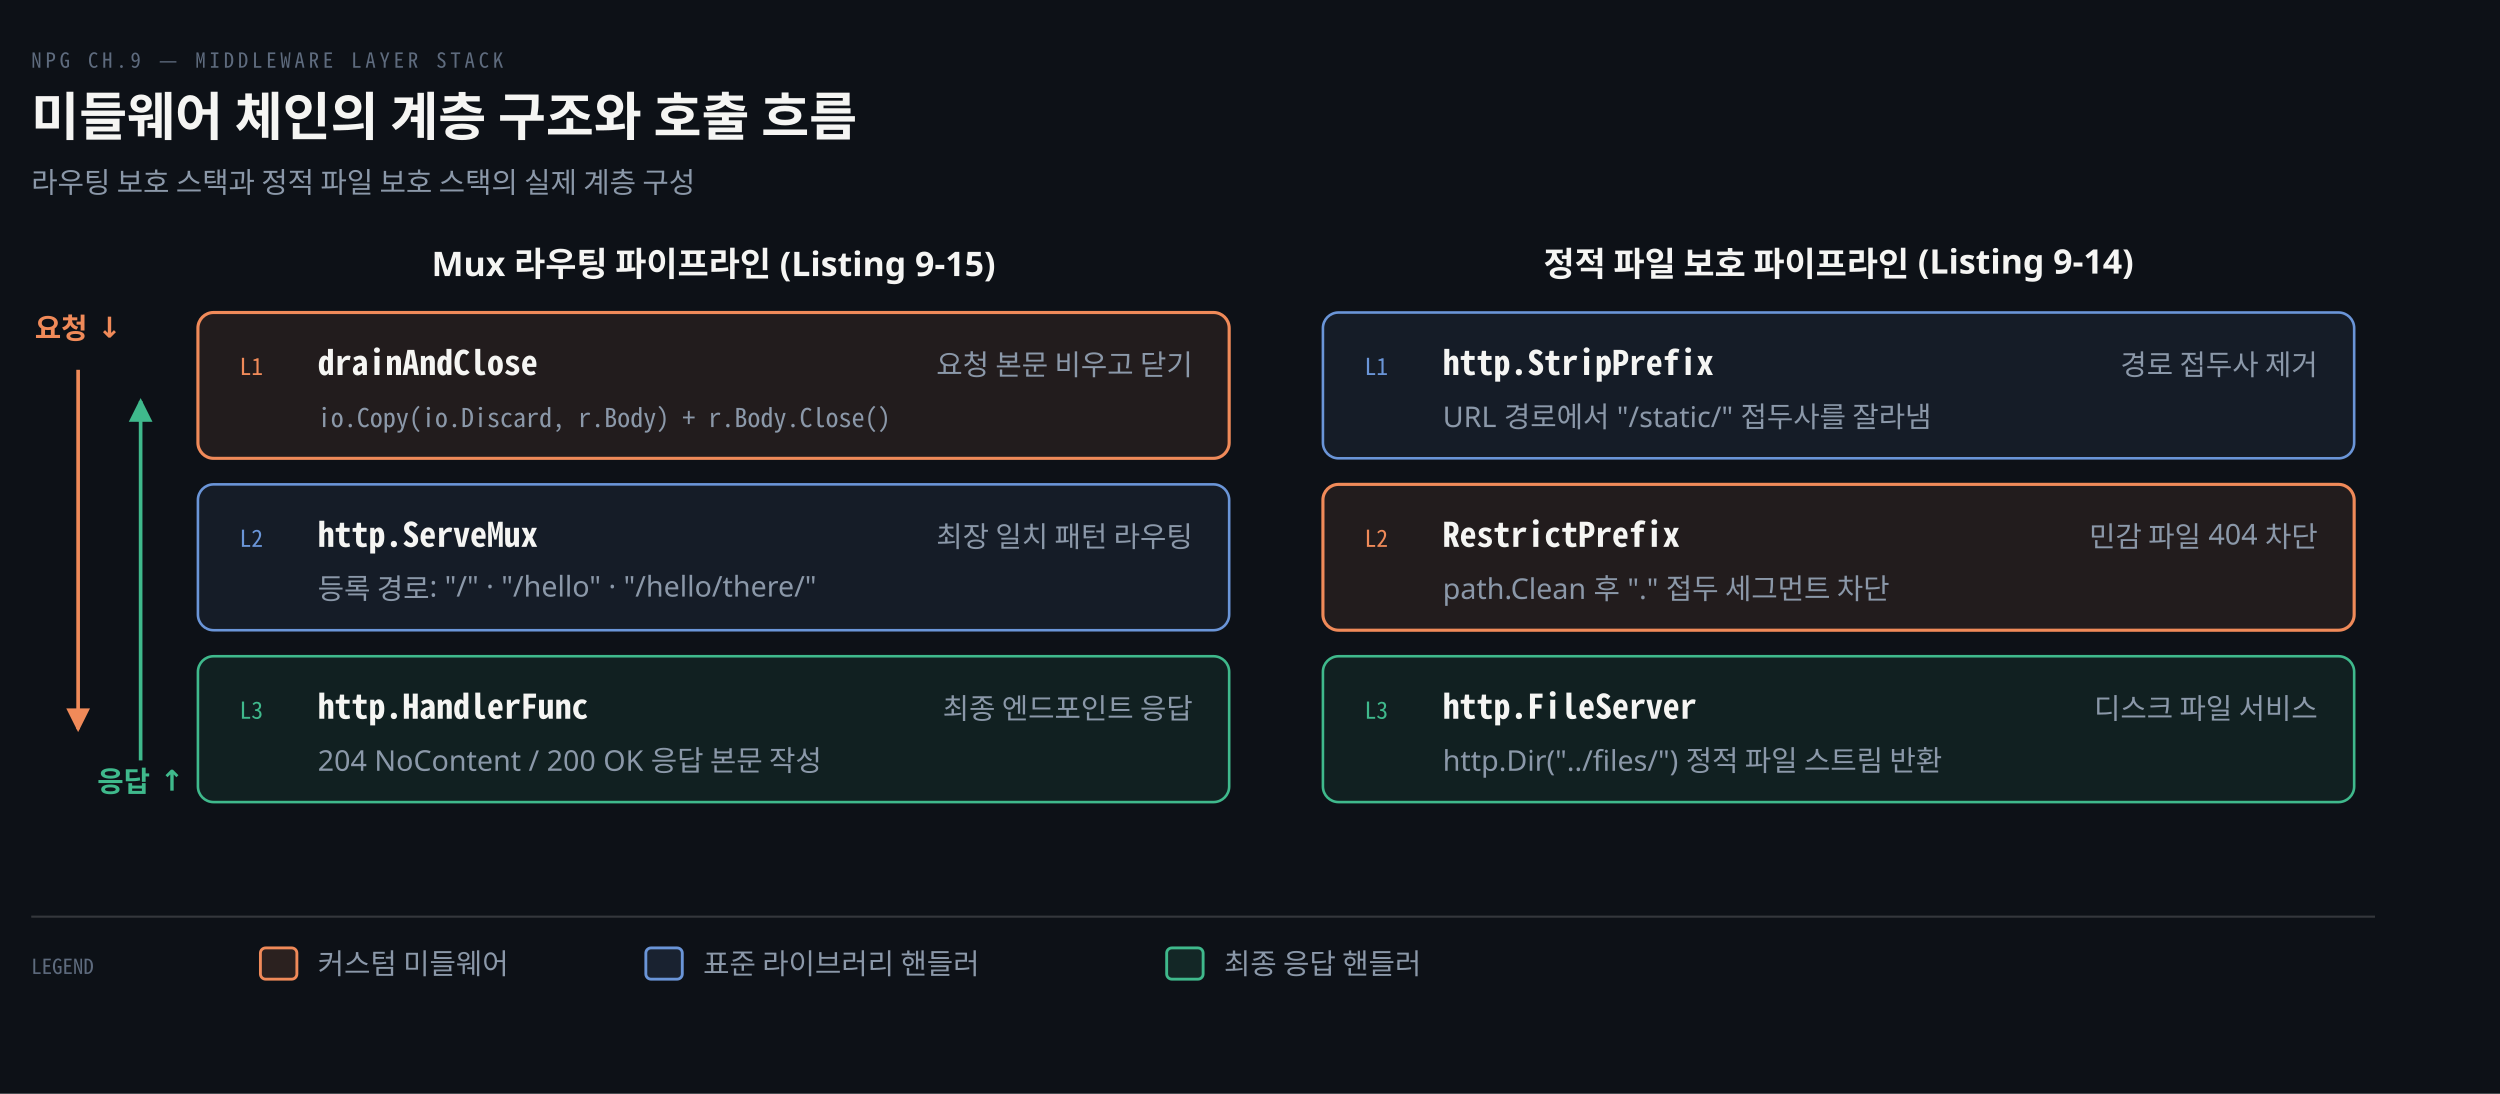
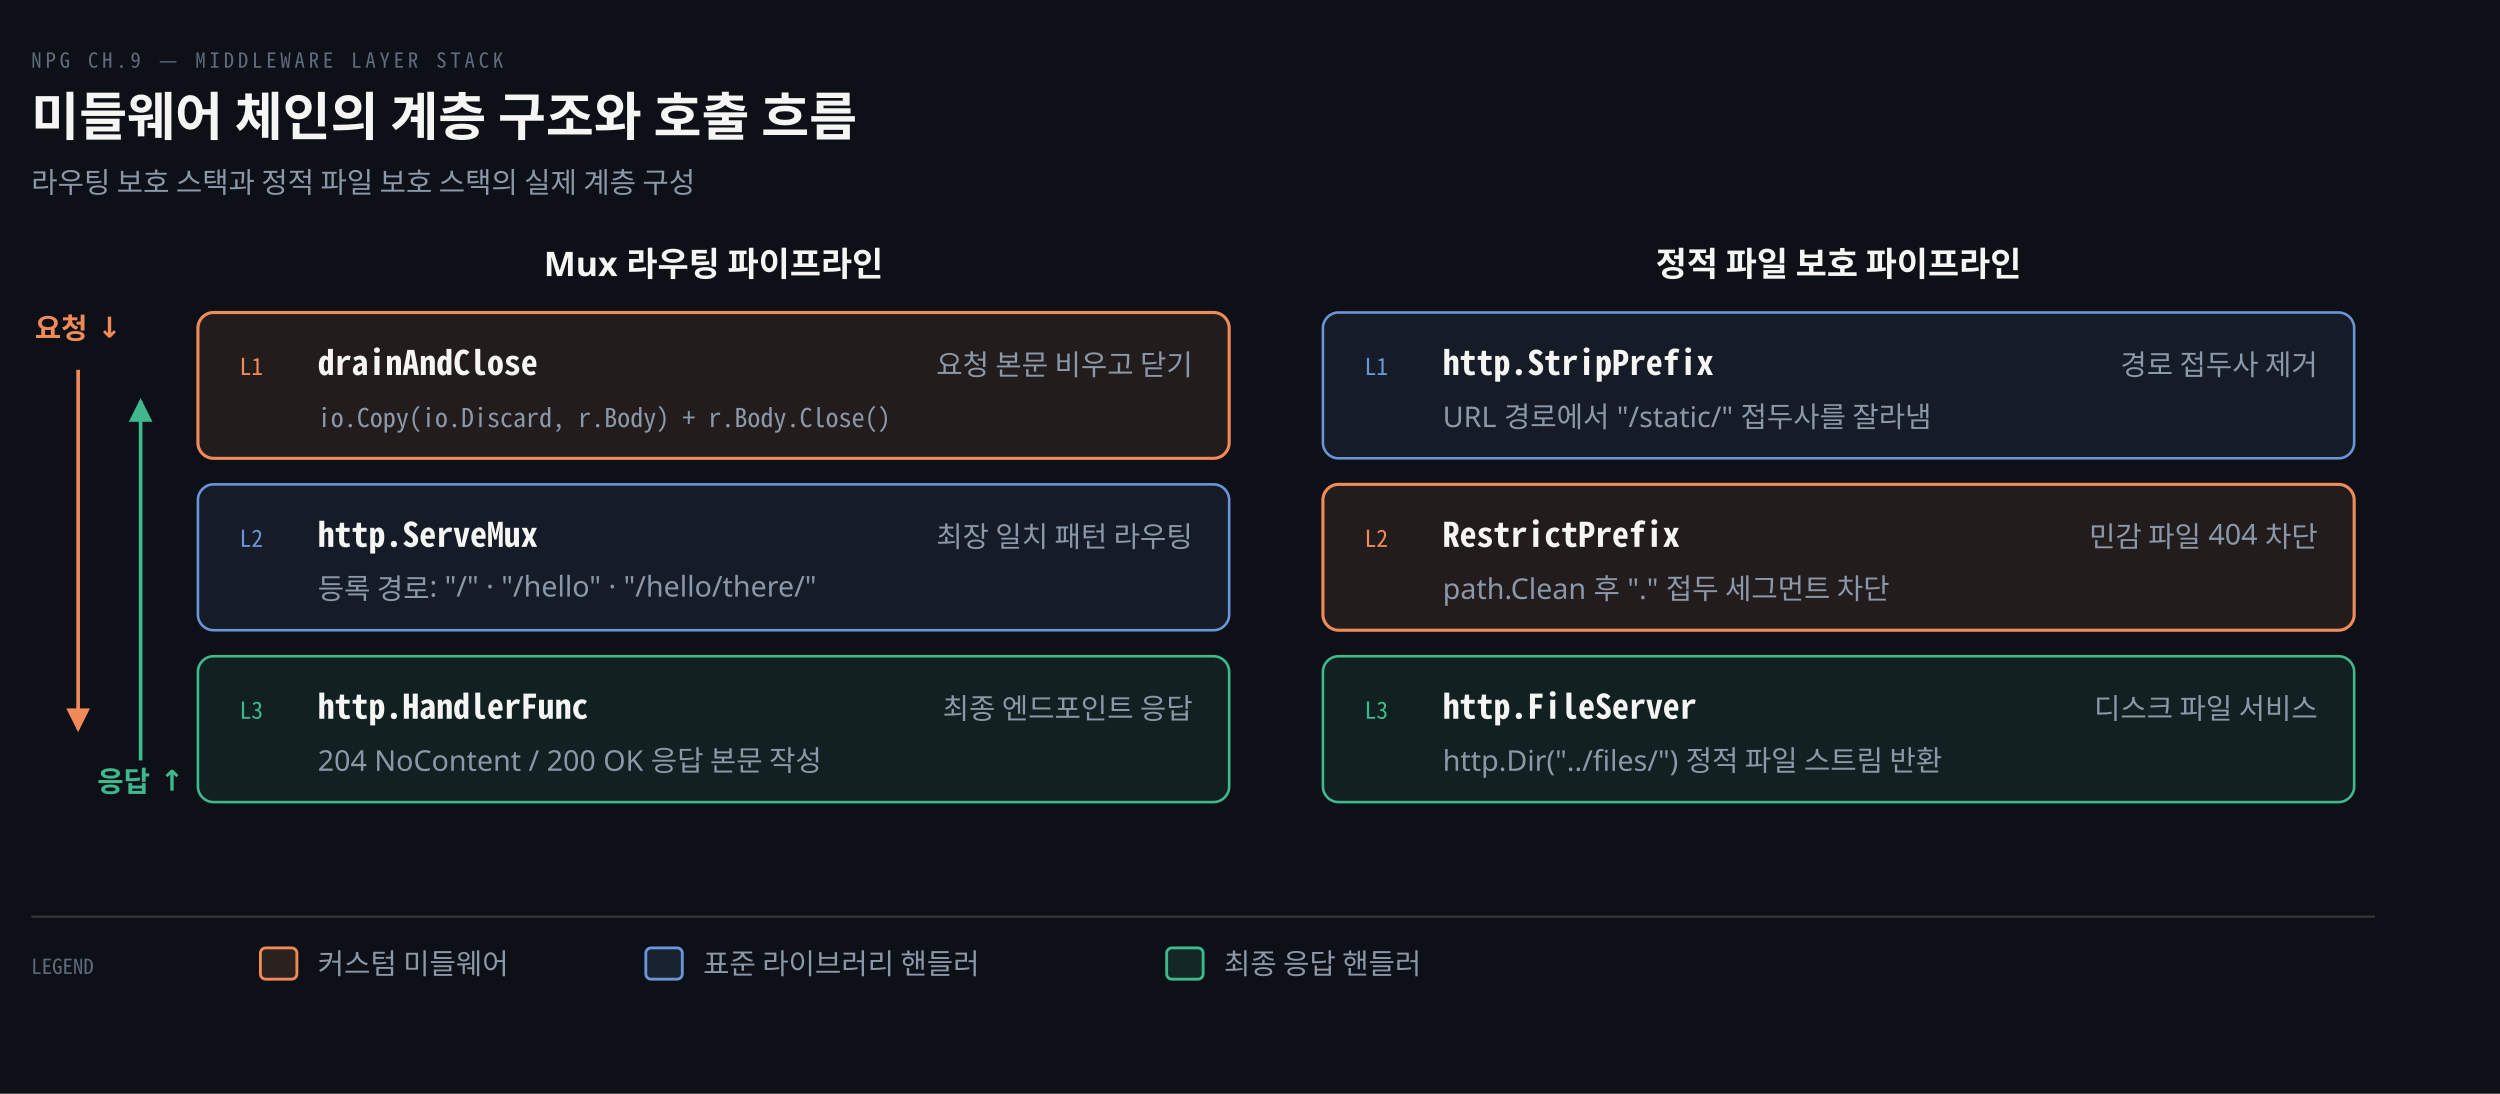
<svg xmlns="http://www.w3.org/2000/svg" viewBox="0 0 960 420" width="100%" role="img" aria-labelledby="dt dd">
  <defs>
    <marker id="ar" viewBox="0 0 8 8" refX="7" refY="4" markerWidth="6.5" markerHeight="6.5" orient="auto">
      <path d="M0 0 L8 4 L0 8 z" fill="#8B98A9" />
    </marker>
    <marker id="ok" viewBox="0 0 8 8" refX="7" refY="4" markerWidth="6.5" markerHeight="6.5" orient="auto">
      <path d="M0 0 L8 4 L0 8 z" fill="#3FB98C" />
    </marker>
    <marker id="warn" viewBox="0 0 8 8" refX="7" refY="4" markerWidth="6.5" markerHeight="6.5" orient="auto">
      <path d="M0 0 L8 4 L0 8 z" fill="#E3B341" />
    </marker>
    <marker id="bad" viewBox="0 0 8 8" refX="7" refY="4" markerWidth="6.5" markerHeight="6.5" orient="auto">
      <path d="M0 0 L8 4 L0 8 z" fill="#F0616D" />
    </marker>
    <marker id="info" viewBox="0 0 8 8" refX="7" refY="4" markerWidth="6.5" markerHeight="6.5" orient="auto">
      <path d="M0 0 L8 4 L0 8 z" fill="#6A95D8" />
    </marker>
    <marker id="acc" viewBox="0 0 8 8" refX="7" refY="4" markerWidth="6.5" markerHeight="6.5" orient="auto">
      <path d="M0 0 L8 4 L0 8 z" fill="#F08A59" />
    </marker>
    <marker id="soft" viewBox="0 0 8 8" refX="7" refY="4" markerWidth="6.5" markerHeight="6.5" orient="auto">
      <path d="M0 0 L8 4 L0 8 z" fill="#5E6B7E" />
    </marker>
  </defs>
  <rect width="960" height="420" fill="#0D1117" />
  <text x="12" y="26" font-family="'Geist Mono','Noto Sans Mono CJK KR',monospace" font-size="8" letter-spacing="0.18em" fill="#5E6B7E">NPG CH.9 — MIDDLEWARE LAYER STACK</text>
  <text x="12" y="52" font-family="'Geist','Apple SD Gothic Neo','Noto Sans KR','Malgun Gothic',sans-serif" font-size="20" font-weight="600" fill="#F5F5F3">미들웨어 체인의 계층 구조와 호출 흐름</text>
  <text x="12" y="74" font-family="'Geist','Apple SD Gothic Neo','Noto Sans KR','Malgun Gothic',sans-serif" font-size="11" fill="#8B98A9">라우팅 보호 스택과 정적 파일 보호 스택의 실제 계층 구성</text>
  <text x="30" y="130" text-anchor="middle" font-family="'Geist','Apple SD Gothic Neo','Noto Sans KR','Malgun Gothic',sans-serif" font-size="11" font-weight="600" fill="#F08A59">요청 ↓</text>
  <path d="M 30 142 L 30 280" fill="none" stroke="#F08A59" stroke-width="1.4" marker-end="url(#acc)" />
  <text x="54" y="304" text-anchor="middle" font-family="'Geist','Apple SD Gothic Neo','Noto Sans KR','Malgun Gothic',sans-serif" font-size="11" font-weight="600" fill="#3FB98C">응답 ↑</text>
  <path d="M 54 292 L 54 154" fill="none" stroke="#3FB98C" stroke-width="1.4" marker-end="url(#ok)" />
-   <text x="274.0" y="106" text-anchor="middle" font-family="'Geist','Apple SD Gothic Neo','Noto Sans KR','Malgun Gothic',sans-serif" font-size="13" font-weight="600" fill="#F5F5F3">Mux 라우팅 파이프라인 (Listing 9-15)</text>
+   <text x="274.0" y="106" text-anchor="middle" font-family="'Geist','Apple SD Gothic Neo','Noto Sans KR','Malgun Gothic',sans-serif" font-size="13" font-weight="600" fill="#F5F5F3">Mux 라우팅 파이프라인</text>
  <rect x="76" y="120" width="396" height="56" rx="6" fill="#F08A5918" stroke="#F08A59" stroke-width="1.2" />
  <text x="92" y="144" text-anchor="start" font-family="'Geist Mono','Noto Sans Mono CJK KR',monospace" font-size="9" font-weight="400" fill="#F08A59">L1</text>
  <text x="122" y="144" text-anchor="start" font-family="'Geist Mono','Noto Sans Mono CJK KR',monospace" font-size="13" font-weight="600" fill="#F5F5F3">drainAndClose</text>
  <text x="458" y="144" text-anchor="end" font-family="'Geist','Apple SD Gothic Neo','Noto Sans KR','Malgun Gothic',sans-serif" font-size="11" font-weight="400" fill="#8B98A9">요청 본문 비우고 닫기</text>
  <text x="122" y="164" text-anchor="start" font-family="'Geist Mono','Noto Sans Mono CJK KR',monospace" font-size="10" font-weight="400" fill="#8B98A9">io.Copy(io.Discard, r.Body) + r.Body.Close()</text>
  <rect x="76" y="186" width="396" height="56" rx="6" fill="#6A95D816" stroke="#6A95D8" stroke-width="1.0" />
  <text x="92" y="210" text-anchor="start" font-family="'Geist Mono','Noto Sans Mono CJK KR',monospace" font-size="9" font-weight="400" fill="#6A95D8">L2</text>
  <text x="122" y="210" text-anchor="start" font-family="'Geist Mono','Noto Sans Mono CJK KR',monospace" font-size="13" font-weight="600" fill="#F5F5F3">http.ServeMux</text>
  <text x="458" y="210" text-anchor="end" font-family="'Geist','Apple SD Gothic Neo','Noto Sans KR','Malgun Gothic',sans-serif" font-size="11" font-weight="400" fill="#8B98A9">최장 일치 패턴 라우팅</text>
  <text x="122" y="230" text-anchor="start" font-family="'Geist','Apple SD Gothic Neo','Noto Sans KR','Malgun Gothic',sans-serif" font-size="11" font-weight="400" fill="#8B98A9">등록 경로: "/" · "/hello" · "/hello/there/"</text>
  <rect x="76" y="252" width="396" height="56" rx="6" fill="#3FB98C16" stroke="#3FB98C" stroke-width="1.0" />
  <text x="92" y="276" text-anchor="start" font-family="'Geist Mono','Noto Sans Mono CJK KR',monospace" font-size="9" font-weight="400" fill="#3FB98C">L3</text>
  <text x="122" y="276" text-anchor="start" font-family="'Geist Mono','Noto Sans Mono CJK KR',monospace" font-size="13" font-weight="600" fill="#F5F5F3">http.HandlerFunc</text>
  <text x="458" y="276" text-anchor="end" font-family="'Geist','Apple SD Gothic Neo','Noto Sans KR','Malgun Gothic',sans-serif" font-size="11" font-weight="400" fill="#8B98A9">최종 엔드포인트 응답</text>
  <text x="122" y="296" text-anchor="start" font-family="'Geist','Apple SD Gothic Neo','Noto Sans KR','Malgun Gothic',sans-serif" font-size="11" font-weight="400" fill="#8B98A9">204 NoContent / 200 OK 응답 본문 작성</text>
-   <text x="706.0" y="106" text-anchor="middle" font-family="'Geist','Apple SD Gothic Neo','Noto Sans KR','Malgun Gothic',sans-serif" font-size="13" font-weight="600" fill="#F5F5F3">정적 파일 보호 파이프라인 (Listing 9-14)</text>
+   <text x="706.0" y="106" text-anchor="middle" font-family="'Geist','Apple SD Gothic Neo','Noto Sans KR','Malgun Gothic',sans-serif" font-size="13" font-weight="600" fill="#F5F5F3">정적 파일 보호 파이프라인</text>
  <rect x="508" y="120" width="396" height="56" rx="6" fill="#6A95D816" stroke="#6A95D8" stroke-width="1.0" />
  <text x="524" y="144" text-anchor="start" font-family="'Geist Mono','Noto Sans Mono CJK KR',monospace" font-size="9" font-weight="400" fill="#6A95D8">L1</text>
  <text x="554" y="144" text-anchor="start" font-family="'Geist Mono','Noto Sans Mono CJK KR',monospace" font-size="13" font-weight="600" fill="#F5F5F3">http.StripPrefix</text>
  <text x="890" y="144" text-anchor="end" font-family="'Geist','Apple SD Gothic Neo','Noto Sans KR','Malgun Gothic',sans-serif" font-size="11" font-weight="400" fill="#8B98A9">경로 접두사 제거</text>
  <text x="554" y="164" text-anchor="start" font-family="'Geist','Apple SD Gothic Neo','Noto Sans KR','Malgun Gothic',sans-serif" font-size="11" font-weight="400" fill="#8B98A9">URL 경로에서 "/static/" 접두사를 잘라냄</text>
  <rect x="508" y="186" width="396" height="56" rx="6" fill="#F08A5918" stroke="#F08A59" stroke-width="1.2" />
  <text x="524" y="210" text-anchor="start" font-family="'Geist Mono','Noto Sans Mono CJK KR',monospace" font-size="9" font-weight="400" fill="#F08A59">L2</text>
  <text x="554" y="210" text-anchor="start" font-family="'Geist Mono','Noto Sans Mono CJK KR',monospace" font-size="13" font-weight="600" fill="#F5F5F3">RestrictPrefix</text>
  <text x="890" y="210" text-anchor="end" font-family="'Geist','Apple SD Gothic Neo','Noto Sans KR','Malgun Gothic',sans-serif" font-size="11" font-weight="400" fill="#8B98A9">민감 파일 404 차단</text>
  <text x="554" y="230" text-anchor="start" font-family="'Geist','Apple SD Gothic Neo','Noto Sans KR','Malgun Gothic',sans-serif" font-size="11" font-weight="400" fill="#8B98A9">path.Clean 후 "." 접두 세그먼트 차단</text>
  <rect x="508" y="252" width="396" height="56" rx="6" fill="#3FB98C16" stroke="#3FB98C" stroke-width="1.0" />
  <text x="524" y="276" text-anchor="start" font-family="'Geist Mono','Noto Sans Mono CJK KR',monospace" font-size="9" font-weight="400" fill="#3FB98C">L3</text>
  <text x="554" y="276" text-anchor="start" font-family="'Geist Mono','Noto Sans Mono CJK KR',monospace" font-size="13" font-weight="600" fill="#F5F5F3">http.FileServer</text>
  <text x="890" y="276" text-anchor="end" font-family="'Geist','Apple SD Gothic Neo','Noto Sans KR','Malgun Gothic',sans-serif" font-size="11" font-weight="400" fill="#8B98A9">디스크 파일 서비스</text>
  <text x="554" y="296" text-anchor="start" font-family="'Geist','Apple SD Gothic Neo','Noto Sans KR','Malgun Gothic',sans-serif" font-size="11" font-weight="400" fill="#8B98A9">http.Dir("../files/") 정적 파일 스트림 반환</text>
  <line x1="12" y1="352" x2="912" y2="352" stroke="rgba(191,192,192,0.22)" stroke-width="0.8" />
  <text x="12" y="374" text-anchor="start" font-family="'Geist Mono','Noto Sans Mono CJK KR',monospace" font-size="8" font-weight="400" fill="#5E6B7E">LEGEND</text>
  <rect x="100" y="364" width="14" height="12" rx="2" fill="#F08A5922" stroke="#F08A59" stroke-width="1.1" />
  <text x="122" y="374" text-anchor="start" font-family="'Geist','Apple SD Gothic Neo','Noto Sans KR','Malgun Gothic',sans-serif" font-size="11" font-weight="400" fill="#8B98A9">커스텀 미들웨어</text>
  <rect x="248" y="364" width="14" height="12" rx="2" fill="#6A95D822" stroke="#6A95D8" stroke-width="1.1" />
  <text x="270" y="374" text-anchor="start" font-family="'Geist','Apple SD Gothic Neo','Noto Sans KR','Malgun Gothic',sans-serif" font-size="11" font-weight="400" fill="#8B98A9">표준 라이브러리 핸들러</text>
  <rect x="448" y="364" width="14" height="12" rx="2" fill="#3FB98C22" stroke="#3FB98C" stroke-width="1.1" />
  <text x="470" y="374" text-anchor="start" font-family="'Geist','Apple SD Gothic Neo','Noto Sans KR','Malgun Gothic',sans-serif" font-size="11" font-weight="400" fill="#8B98A9">최종 응답 핸들러</text>
</svg>
